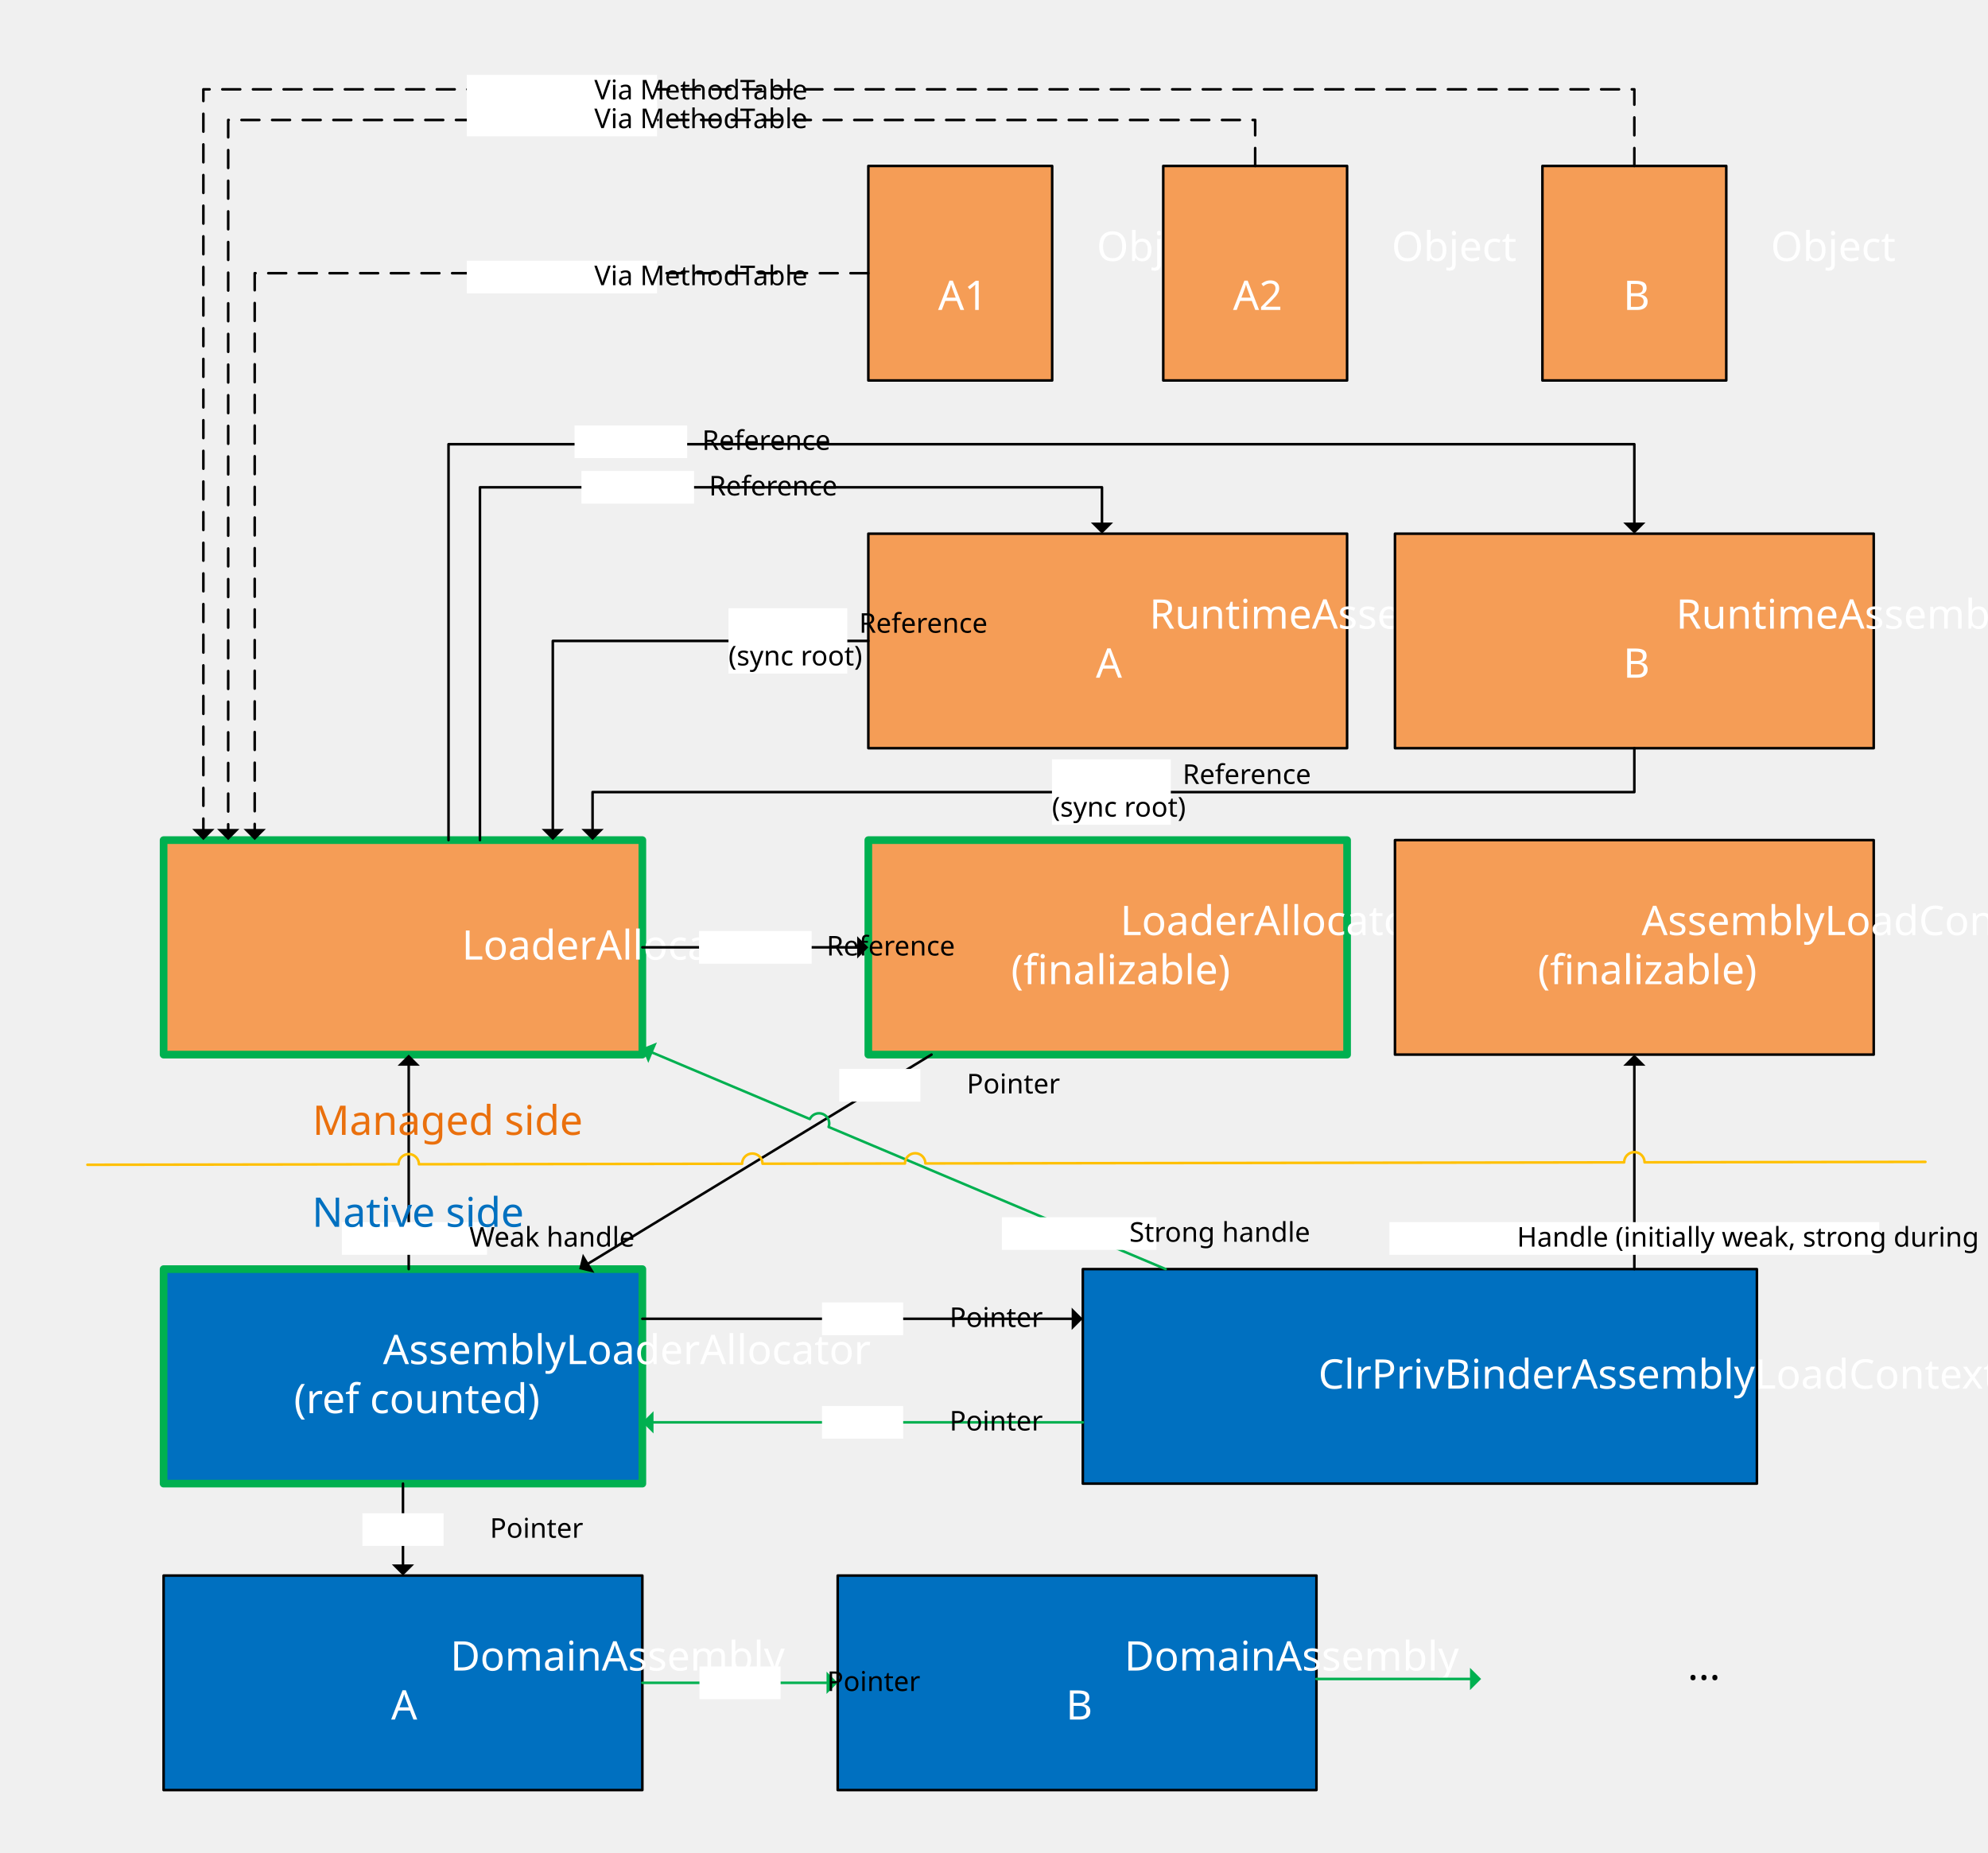
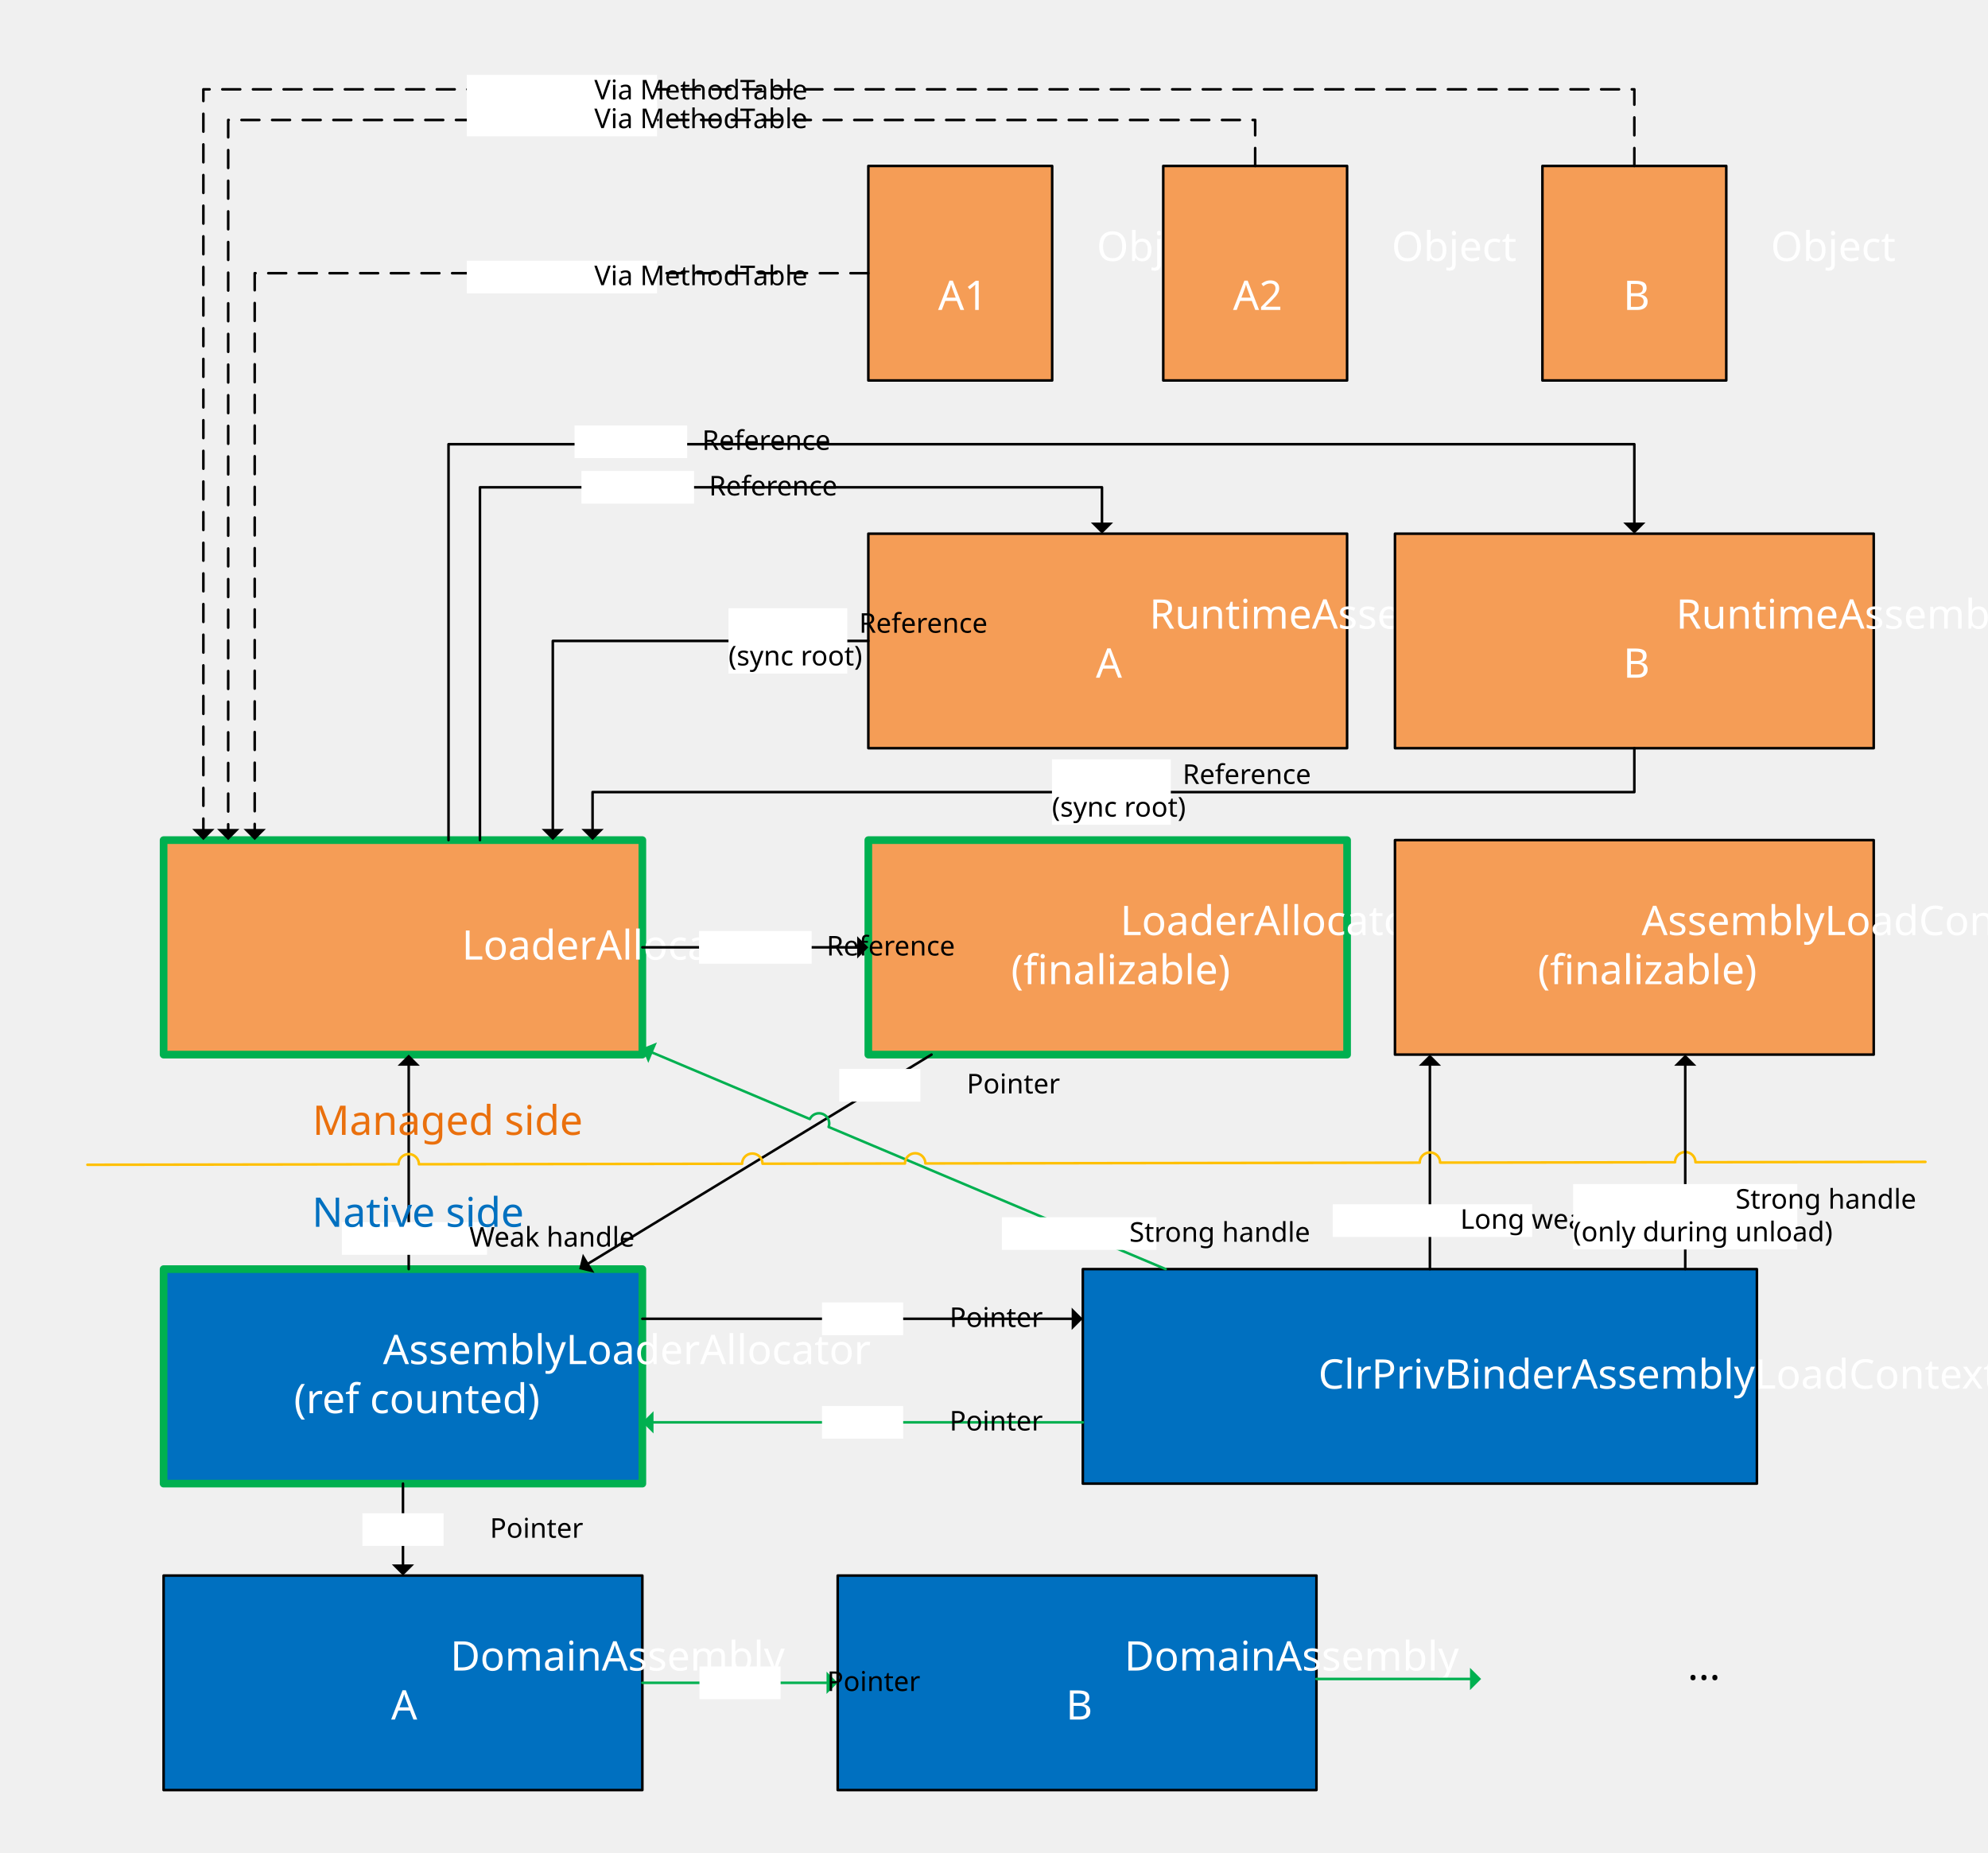
- <svg xmlns="http://www.w3.org/2000/svg" xmlns:ns1="http://schemas.microsoft.com/visio/2003/SVGExtensions/" xmlns:xlink="http://www.w3.org/1999/xlink" width="8.11in" height="7.557in" viewBox="0 0 583.926 544.114" xml:space="preserve" color-interpolation-filters="sRGB" class="st20">
+ <svg xmlns="http://www.w3.org/2000/svg" xmlns:ns1="http://schemas.microsoft.com/visio/2003/SVGExtensions/" xmlns:xlink="http://www.w3.org/1999/xlink" width="8.11in" height="7.557in" viewBox="0 0 583.926 544.114" xml:space="preserve" color-interpolation-filters="sRGB" class="st19">
  <ns1:documentProperties ns1:langID="1033" ns1:viewMarkup="false">
    <ns1:userDefs>
      <ns1:ud ns1:nameU="msvNoAutoConnect" ns1:val="VT0(1):26" />
    </ns1:userDefs>
  </ns1:documentProperties>
  <style type="text/css">
	
		.st1 {fill:#f59d56;stroke:#000000;stroke-linecap:round;stroke-linejoin:round;stroke-width:0.75}
		.st2 {fill:#ffffff;font-family:Calibri;font-size:1em}
		.st3 {font-size:1em}
		.st4 {fill:#f59d56;stroke:#00b050;stroke-linecap:round;stroke-linejoin:round;stroke-width:2.25}
		.st5 {fill:#0070c0;stroke:#00b050;stroke-linecap:round;stroke-linejoin:round;stroke-width:2.25}
		.st6 {fill:#0070c0;stroke:#000000;stroke-linecap:round;stroke-linejoin:round;stroke-width:0.75}
		.st7 {marker-end:url(#mrkr2-52);stroke:#000000;stroke-dasharray:5.25,3.75;stroke-linecap:round;stroke-linejoin:round;stroke-width:0.75}
		.st8 {fill:#000000;fill-opacity:1;stroke:#000000;stroke-opacity:1;stroke-width:0.229}
		.st9 {fill:#ffffff;stroke:none;stroke-linecap:butt;stroke-width:7.2}
		.st10 {fill:#000000;font-family:Calibri;font-size:0.667em}
		.st11 {marker-end:url(#mrkr2-52);stroke:#000000;stroke-linecap:round;stroke-linejoin:round;stroke-width:0.75}
- 		.st12 {fill:#ffffff;stroke:none;stroke-linecap:butt}
- 		.st13 {marker-end:url(#mrkr2-125);stroke:#00b050;stroke-linecap:round;stroke-linejoin:round;stroke-width:0.75}
- 		.st14 {fill:#00b050;fill-opacity:1;stroke:#00b050;stroke-opacity:1;stroke-width:0.229}
- 		.st15 {fill:none;stroke:none;stroke-linecap:round;stroke-linejoin:round;stroke-width:0.75}
- 		.st16 {fill:#000000;font-family:Calibri;font-size:1em}
- 		.st17 {stroke:#ffc000;stroke-linecap:round;stroke-linejoin:round;stroke-width:0.75}
- 		.st18 {fill:#ea700d;font-family:Calibri;font-size:1em}
- 		.st19 {fill:#0070c0;font-family:Calibri;font-size:1em}
- 		.st20 {fill:none;fill-rule:evenodd;font-size:12px;overflow:visible;stroke-linecap:square;stroke-miterlimit:3}
+ 		.st12 {marker-end:url(#mrkr2-125);stroke:#00b050;stroke-linecap:round;stroke-linejoin:round;stroke-width:0.75}
+ 		.st13 {fill:#00b050;fill-opacity:1;stroke:#00b050;stroke-opacity:1;stroke-width:0.229}
+ 		.st14 {fill:none;stroke:none;stroke-linecap:round;stroke-linejoin:round;stroke-width:0.75}
+ 		.st15 {fill:#000000;font-family:Calibri;font-size:1em}
+ 		.st16 {stroke:#ffc000;stroke-linecap:round;stroke-linejoin:round;stroke-width:0.75}
+ 		.st17 {fill:#ea700d;font-family:Calibri;font-size:1em}
+ 		.st18 {fill:#0070c0;font-family:Calibri;font-size:1em}
+ 		.st19 {fill:none;fill-rule:evenodd;font-size:12px;overflow:visible;stroke-linecap:square;stroke-miterlimit:3}
	
	</style>
  <defs id="Markers">
    <g id="lend2">
      <path d="M 1 1 L 0 0 L 1 -1 L 1 1 " style="stroke:none" />
    </g>
    <marker id="mrkr2-52" class="st8" ns1:arrowType="2" ns1:arrowSize="2" ns1:setback="4.36" refX="-4.36" orient="auto" markerUnits="strokeWidth" overflow="visible">
      <use xlink:href="#lend2" transform="scale(-4.36,-4.36) " />
    </marker>
-     <marker id="mrkr2-125" class="st14" ns1:arrowType="2" ns1:arrowSize="2" ns1:setback="4.36" refX="-4.36" orient="auto" markerUnits="strokeWidth" overflow="visible">
+     <marker id="mrkr2-125" class="st13" ns1:arrowType="2" ns1:arrowSize="2" ns1:setback="4.36" refX="-4.36" orient="auto" markerUnits="strokeWidth" overflow="visible">
      <use xlink:href="#lend2" transform="scale(-4.36,-4.36) " />
    </marker>
  </defs>
  <g ns1:mID="0" ns1:index="1" ns1:groupContext="foregroundPage">
    <ns1:pageProperties ns1:drawingScale="1" ns1:pageScale="1" ns1:drawingUnits="19" ns1:shadowOffsetX="9" ns1:shadowOffsetY="-9" />
    <ns1:layer ns1:name="Connector" ns1:index="0" />
    <g id="shape1-1" ns1:mID="1" ns1:groupContext="shape" transform="translate(255.051,-432.375)">
      <ns1:textBlock ns1:margins="rect(4,4,4,4)" />
      <ns1:textRect cx="27" cy="512.614" width="54" height="63" />
      <rect x="0" y="481.114" width="54" height="63" class="st1" />
      <text x="10.91" y="509.01" class="st2" ns1:langID="1033">
        <ns1:paragraph ns1:horizAlign="1" />
        <ns1:tabList />Object<ns1:newlineChar />
        <tspan x="20.49" dy="1.2em" class="st3">A1</tspan>
      </text>
    </g>
    <g id="shape2-5" ns1:mID="2" ns1:groupContext="shape" transform="translate(341.676,-432.375)">
      <ns1:textBlock ns1:margins="rect(4,4,4,4)" />
      <ns1:textRect cx="27" cy="512.614" width="54" height="63" />
      <rect x="0" y="481.114" width="54" height="63" class="st1" />
      <text x="10.91" y="509.01" class="st2" ns1:langID="1033">
        <ns1:paragraph ns1:horizAlign="1" />
        <ns1:tabList />Object<ns1:newlineChar />
        <tspan x="20.49" dy="1.2em" class="st3">A2</tspan>
      </text>
    </g>
    <g id="shape3-9" ns1:mID="3" ns1:groupContext="shape" transform="translate(453.051,-432.375)">
      <ns1:textBlock ns1:margins="rect(4,4,4,4)" />
      <ns1:textRect cx="27" cy="512.614" width="54" height="63" />
      <rect x="0" y="481.114" width="54" height="63" class="st1" />
      <text x="10.91" y="509.01" class="st2" ns1:langID="1033">
        <ns1:paragraph ns1:horizAlign="1" />
        <ns1:tabList />Object<ns1:newlineChar />
        <tspan x="23.74" dy="1.2em" class="st3">B</tspan>
      </text>
    </g>
    <g id="shape4-13" ns1:mID="4" ns1:groupContext="shape" transform="translate(255.051,-324.375)">
      <ns1:textBlock ns1:margins="rect(4,4,4,4)" />
      <ns1:textRect cx="70.312" cy="512.614" width="140.63" height="63" />
      <rect x="0" y="481.114" width="140.625" height="63" class="st1" />
      <text x="26.4" y="509.01" class="st2" ns1:langID="1033">
        <ns1:paragraph ns1:horizAlign="1" />
        <ns1:tabList />RuntimeAssembly<ns1:newlineChar />
        <tspan x="66.84" dy="1.2em" class="st3">A</tspan>
      </text>
    </g>
    <g id="shape5-17" ns1:mID="5" ns1:groupContext="shape" transform="translate(409.738,-324.375)">
      <ns1:textBlock ns1:margins="rect(4,4,4,4)" />
      <ns1:textRect cx="70.312" cy="512.614" width="140.63" height="63" />
      <rect x="0" y="481.114" width="140.625" height="63" class="st1" />
      <text x="26.4" y="509.01" class="st2" ns1:langID="1033">
        <ns1:paragraph ns1:horizAlign="1" />
        <ns1:tabList />RuntimeAssembly<ns1:newlineChar />
        <tspan x="67.05" dy="1.2em" class="st3">B</tspan>
      </text>
    </g>
    <g id="shape6-21" ns1:mID="6" ns1:groupContext="shape" transform="translate(48.0507,-234.375)">
      <ns1:textBlock ns1:margins="rect(4,4,4,4)" />
      <ns1:textRect cx="70.312" cy="512.614" width="140.63" height="63" />
      <rect x="0" y="481.114" width="140.625" height="63" class="st4" />
      <text x="31.46" y="516.21" class="st2" ns1:langID="1033">
        <ns1:paragraph ns1:horizAlign="1" />
        <ns1:tabList />LoaderAllocator</text>
    </g>
    <g id="shape7-24" ns1:mID="7" ns1:groupContext="shape" transform="translate(255.051,-234.375)">
      <ns1:textBlock ns1:margins="rect(4,4,4,4)" />
      <ns1:textRect cx="70.312" cy="512.614" width="140.63" height="63" />
      <rect x="0" y="481.114" width="140.625" height="63" class="st4" />
      <text x="17.84" y="509.01" class="st2" ns1:langID="1033">
        <ns1:paragraph ns1:horizAlign="1" />
        <ns1:tabList />LoaderAllocatorScout<ns1:newlineChar />
        <tspan x="41.93" dy="1.2em" class="st3">(finalizable)</tspan>
      </text>
    </g>
    <g id="shape8-28" ns1:mID="8" ns1:groupContext="shape" transform="translate(409.738,-234.375)">
      <ns1:textBlock ns1:margins="rect(4,4,4,4)" />
      <ns1:textRect cx="70.312" cy="512.614" width="140.63" height="63" />
      <rect x="0" y="481.114" width="140.625" height="63" class="st1" />
      <text x="16.29" y="509.01" class="st2" ns1:langID="1033">
        <ns1:paragraph ns1:horizAlign="1" />
        <ns1:tabList />AssemblyLoadContext<ns1:newlineChar />
        <tspan x="41.93" dy="1.2em" class="st3">(finalizable)</tspan>
      </text>
    </g>
    <g id="shape9-32" ns1:mID="9" ns1:groupContext="shape" transform="translate(48.0507,-108.375)">
      <ns1:textBlock ns1:margins="rect(4,4,4,4)" />
      <ns1:textRect cx="70.312" cy="512.614" width="140.63" height="63" />
      <rect x="0" y="481.114" width="140.625" height="63" class="st5" />
      <text x="8.27" y="509.01" class="st2" ns1:langID="1033">
        <ns1:paragraph ns1:horizAlign="1" />
        <ns1:tabList />AssemblyLoaderAllocator<ns1:newlineChar />
        <tspan x="38.26" dy="1.2em" class="st3">(ref counted)</tspan>
      </text>
    </g>
    <g id="shape10-36" ns1:mID="10" ns1:groupContext="shape" transform="translate(318.051,-108.375)">
      <ns1:textBlock ns1:margins="rect(4,4,4,4)" />
      <ns1:textRect cx="99" cy="512.614" width="198" height="63" />
      <rect x="0" y="481.114" width="198" height="63" class="st6" />
      <text x="13.01" y="516.21" class="st2" ns1:langID="1033">
        <ns1:paragraph ns1:horizAlign="1" />
        <ns1:tabList />ClrPrivBinderAssemblyLoadContext</text>
    </g>
    <g id="shape11-39" ns1:mID="11" ns1:groupContext="shape" transform="translate(48.0507,-18.375)">
      <ns1:textBlock ns1:margins="rect(4,4,4,4)" />
      <ns1:textRect cx="70.312" cy="512.614" width="140.63" height="63" />
      <rect x="0" y="481.114" width="140.625" height="63" class="st6" />
      <text x="28.07" y="509.01" class="st2" ns1:langID="1033">
        <ns1:paragraph ns1:horizAlign="1" />
        <ns1:tabList />DomainAssembly<ns1:newlineChar />
        <tspan x="66.84" dy="1.2em" class="st3">A</tspan>
      </text>
    </g>
    <g id="shape12-43" ns1:mID="12" ns1:groupContext="shape" transform="translate(246.051,-18.375)">
      <ns1:textBlock ns1:margins="rect(4,4,4,4)" />
      <ns1:textRect cx="70.312" cy="512.614" width="140.63" height="63" />
      <rect x="0" y="481.114" width="140.625" height="63" class="st6" />
      <text x="28.07" y="509.01" class="st2" ns1:langID="1033">
        <ns1:paragraph ns1:horizAlign="1" />
        <ns1:tabList />DomainAssembly<ns1:newlineChar />
        <tspan x="67.05" dy="1.2em" class="st3">B</tspan>
      </text>
    </g>
    <g id="shape14-47" ns1:mID="14" ns1:groupContext="shape" ns1:layerMember="0" transform="translate(255.051,-463.875)">
      <ns1:textBlock ns1:margins="rect(4,4,4,4)" />
      <ns1:textRect cx="-90" cy="545.239" width="65.71" height="17.604" />
      <path d="M0 544.11 L-180.24 544.11 L-180.24 707.34" class="st7" />
      <rect ns1:rectContext="textBkgnd" x="-117.945" y="540.44" width="55.89" height="9.6" class="st9" />
      <text x="-117.94" y="547.64" class="st10" ns1:langID="1033">
        <ns1:paragraph ns1:horizAlign="1" />
        <ns1:tabList />Via MethodTable</text>
    </g>
    <g id="shape15-55" ns1:mID="15" ns1:groupContext="shape" ns1:layerMember="0" transform="translate(368.676,-495.375)">
      <ns1:textBlock ns1:margins="rect(4,4,4,4)" />
      <ns1:textRect cx="-203.625" cy="530.614" width="65.71" height="17.604" />
      <path d="M0 544.11 L0 530.61 L-301.65 530.61 L-301.65 738.84" class="st7" />
      <rect ns1:rectContext="textBkgnd" x="-231.57" y="525.815" width="55.89" height="9.6" class="st9" />
      <text x="-231.57" y="533.01" class="st10" ns1:langID="1033">
        <ns1:paragraph ns1:horizAlign="1" />
        <ns1:tabList />Via MethodTable</text>
    </g>
    <g id="shape16-62" ns1:mID="16" ns1:groupContext="shape" ns1:layerMember="0" transform="translate(480.051,-495.375)">
      <ns1:textBlock ns1:margins="rect(4,4,4,4)" />
      <ns1:textRect cx="-315" cy="522.177" width="65.71" height="17.604" />
      <path d="M0 544.11 L0 521.61 L-420.32 521.61 L-420.32 738.84" class="st7" />
      <rect ns1:rectContext="textBkgnd" x="-342.945" y="517.377" width="55.89" height="9.6" class="st9" />
      <text x="-342.94" y="524.58" class="st10" ns1:langID="1033">
        <ns1:paragraph ns1:horizAlign="1" />
        <ns1:tabList />Via MethodTable</text>
    </g>
    <g id="shape21-69" ns1:mID="21" ns1:groupContext="shape" ns1:layerMember="0" transform="translate(131.742,-297.375)">
      <ns1:textBlock ns1:margins="rect(4,4,4,4)" />
      <ns1:textRect cx="53.559" cy="427.114" width="42.9" height="17.604" />
      <path d="M0 544.11 L0 427.84 L348.31 427.84 L348.31 450.84" class="st11" />
      <rect ns1:rectContext="textBkgnd" x="37.019" y="422.315" width="33.081" height="9.6" class="st9" />
      <text x="37.02" y="429.51" class="st10" ns1:langID="1033">
        <ns1:paragraph ns1:horizAlign="1" />
        <ns1:tabList />Reference</text>
    </g>
    <g id="shape22-76" ns1:mID="22" ns1:groupContext="shape" ns1:layerMember="0" transform="translate(140.97,-297.375)">
      <ns1:textBlock ns1:margins="rect(4,4,4,4)" />
      <ns1:textRect cx="46.353" cy="440.493" width="42.9" height="17.604" />
      <path d="M0 544.11 L0 440.49 L182.71 440.49 L182.71 450.84" class="st11" />
      <rect ns1:rectContext="textBkgnd" x="29.812" y="435.693" width="33.081" height="9.6" class="st9" />
      <text x="29.81" y="442.89" class="st10" ns1:langID="1033">
        <ns1:paragraph ns1:horizAlign="1" />
        <ns1:tabList />Reference</text>
    </g>
    <g id="shape23-83" ns1:mID="23" ns1:groupContext="shape" ns1:layerMember="0" transform="translate(255.051,-355.875)">
      <ns1:textBlock ns1:margins="rect(4,4,4,4)" />
      <ns1:textRect cx="-23.625" cy="544.114" width="44.72" height="27.203" />
      <path d="M0 544.11 L-92.68 544.11 L-92.68 599.34" class="st11" />
      <rect ns1:rectContext="textBkgnd" x="-41.076" y="534.515" width="34.902" height="19.2" class="st9" />
      <text x="-40.17" y="541.71" class="st10" ns1:langID="1033">
        <ns1:paragraph ns1:horizAlign="1" />
        <ns1:tabList />Reference<ns1:newlineChar />
        <tspan x="-41.08" dy="1.2em" class="st3">(sync root)</tspan>
      </text>
    </g>
    <g id="shape24-91" ns1:mID="24" ns1:groupContext="shape" ns1:layerMember="0" transform="translate(480.051,-324.375)">
      <ns1:textBlock ns1:margins="rect(4,4,4,4)" />
      <ns1:textRect cx="-153.608" cy="557.006" width="44.72" height="27.203" />
      <path d="M0 544.11 L0 557.01 L-306 557.01 L-306 567.84" class="st11" />
      <rect ns1:rectContext="textBkgnd" x="-171.059" y="547.406" width="34.902" height="19.2" class="st9" />
      <text x="-170.15" y="554.61" class="st10" ns1:langID="1033">
        <ns1:paragraph ns1:horizAlign="1" />
        <ns1:tabList />Reference<ns1:newlineChar />
        <tspan x="-171.06" dy="1.2em" class="st3">(sync root)</tspan>
      </text>
    </g>
    <g id="shape25-99" ns1:mID="25" ns1:groupContext="shape" ns1:layerMember="0" transform="translate(188.676,-256.875)">
      <ns1:textBlock ns1:margins="rect(4,4,4,4)" />
      <ns1:textRect cx="33.188" cy="535.114" width="42.9" height="17.604" />
      <path d="M0 535.11 L63.1 535.11" class="st11" />
-       <rect ns1:rectContext="textBkgnd" x="16.647" y="530.315" width="33.081" height="9.6" class="st12" />
+       <rect ns1:rectContext="textBkgnd" x="16.647" y="530.315" width="33.081" height="9.6" class="st9" />
      <text x="16.65" y="537.51" class="st10" ns1:langID="1033">
        <ns1:paragraph ns1:horizAlign="1" />
        <ns1:tabList />Reference</text>
    </g>
    <g id="shape26-106" ns1:mID="26" ns1:groupContext="shape" ns1:layerMember="0" transform="translate(111.051,-171.375)">
      <ns1:textBlock ns1:margins="rect(4,4,4,4)" />
      <ns1:textRect cx="10.688" cy="535.114" width="52.45" height="17.604" />
      <path d="M9 544.11 L9 484.38" class="st11" />
-       <rect ns1:rectContext="textBkgnd" x="-10.629" y="530.315" width="42.632" height="9.6" class="st12" />
+       <rect ns1:rectContext="textBkgnd" x="-10.629" y="530.315" width="42.632" height="9.6" class="st9" />
      <text x="-10.63" y="537.51" class="st10" ns1:langID="1033">
        <ns1:paragraph ns1:horizAlign="1" />
        <ns1:tabList />Weak handle</text>
    </g>
    <g id="shape27-113" ns1:mID="27" ns1:groupContext="shape" ns1:layerMember="0" transform="translate(188.676,-147.78)">
      <ns1:textBlock ns1:margins="rect(4,4,4,4)" />
      <ns1:textRect cx="64.688" cy="535.114" width="40" height="17.604" />
      <path d="M0 535.11 L126.1 535.11" class="st11" />
-       <rect ns1:rectContext="textBkgnd" x="52.768" y="530.315" width="23.84" height="9.6" class="st12" />
+       <rect ns1:rectContext="textBkgnd" x="52.768" y="530.315" width="23.84" height="9.6" class="st9" />
      <text x="52.77" y="537.51" class="st10" ns1:langID="1033">
        <ns1:paragraph ns1:horizAlign="1" />
        <ns1:tabList />Pointer</text>
    </g>
    <g id="shape28-120" ns1:mID="28" ns1:groupContext="shape" ns1:layerMember="0" transform="translate(318.051,-117.375)">
      <ns1:textBlock ns1:margins="rect(4,4,4,4)" />
      <ns1:textRect cx="-64.688" cy="535.114" width="40" height="17.604" />
-       <path d="M0 535.11 L-126.1 535.11" class="st13" />
-       <rect ns1:rectContext="textBkgnd" x="-76.607" y="530.315" width="23.84" height="9.6" class="st12" />
+       <path d="M0 535.11 L-126.1 535.11" class="st12" />
+       <rect ns1:rectContext="textBkgnd" x="-76.607" y="530.315" width="23.84" height="9.6" class="st9" />
      <text x="-76.61" y="537.51" class="st10" ns1:langID="1033">
        <ns1:paragraph ns1:horizAlign="1" />
        <ns1:tabList />Pointer</text>
    </g>
    <g id="shape29-128" ns1:mID="29" ns1:groupContext="shape" ns1:layerMember="0" transform="translate(109.363,-108.375)">
      <ns1:textBlock ns1:margins="rect(4,4,4,4)" />
      <ns1:textRect cx="9" cy="557.614" width="40" height="17.604" />
      <path d="M9 544.11 L9 567.84" class="st11" />
      <rect ns1:rectContext="textBkgnd" x="-2.92" y="552.815" width="23.84" height="9.6" class="st9" />
      <text x="-2.92" y="560.01" class="st10" ns1:langID="1033">
        <ns1:paragraph ns1:horizAlign="1" />
        <ns1:tabList />Pointer</text>
    </g>
    <g id="shape30-135" ns1:mID="30" ns1:groupContext="shape" ns1:layerMember="0" transform="translate(188.676,-40.875)">
      <ns1:textBlock ns1:margins="rect(4,4,4,4)" />
      <ns1:textRect cx="28.688" cy="535.114" width="40" height="17.604" />
-       <path d="M0 535.11 L54.1 535.11" class="st13" />
+       <path d="M0 535.11 L54.1 535.11" class="st12" />
      <rect ns1:rectContext="textBkgnd" x="16.768" y="530.315" width="23.84" height="9.6" class="st9" />
      <text x="16.77" y="537.51" class="st10" ns1:langID="1033">
        <ns1:paragraph ns1:horizAlign="1" />
        <ns1:tabList />Pointer</text>
    </g>
    <g id="shape31-142" ns1:mID="31" ns1:groupContext="shape" ns1:layerMember="0" transform="translate(386.676,-42)">
-       <path d="M0 535.11 L45.1 535.11" class="st13" />
-     </g>
-     <g id="shape32-147" ns1:mID="32" ns1:groupContext="shape" ns1:layerMember="0" transform="translate(471.051,-171.375)">
-       <ns1:textBlock ns1:margins="rect(4,4,4,4)" />
-       <ns1:textRect cx="9" cy="535.114" width="153.71" height="17.604" />
+       <path d="M0 535.11 L45.1 535.11" class="st12" />
+     </g>
+     <g id="shape32-147" ns1:mID="32" ns1:groupContext="shape" ns1:layerMember="0" transform="translate(410.999,-171.375)">
+       <ns1:textBlock ns1:margins="rect(4,4,4,4)" />
+       <ns1:textRect cx="9.751" cy="529.864" width="68.41" height="17.604" />
      <path d="M9 544.11 L9 484.38" class="st11" />
-       <rect ns1:rectContext="textBkgnd" x="-62.946" y="530.315" width="143.893" height="9.6" class="st9" />
-       <text x="-62.95" y="537.51" class="st10" ns1:langID="1033">
-         <ns1:paragraph ns1:horizAlign="1" />
-         <ns1:tabList />Handle (initially weak, strong during unload)</text>
+       <rect ns1:rectContext="textBkgnd" x="-19.545" y="525.065" width="58.593" height="9.6" class="st9" />
+       <text x="-19.55" y="532.26" class="st10" ns1:langID="1033">
+         <ns1:paragraph ns1:horizAlign="1" />
+         <ns1:tabList />Long weak handle</text>
    </g>
    <g id="shape33-154" ns1:mID="33" ns1:groupContext="shape" ns1:layerMember="0" transform="translate(273.613,-234.375)">
      <ns1:textBlock ns1:margins="rect(4,4,4,4)" />
      <ns1:textRect cx="-15.188" cy="553.114" width="40" height="17.604" />
      <path d="M0 544.11 L-100.71 605.41" class="st11" />
      <rect ns1:rectContext="textBkgnd" x="-27.107" y="548.315" width="23.84" height="9.6" class="st9" />
      <text x="-27.11" y="555.51" class="st10" ns1:langID="1033">
        <ns1:paragraph ns1:horizAlign="1" />
        <ns1:tabList />Pointer</text>
    </g>
    <g id="shape34-161" ns1:mID="34" ns1:groupContext="shape" ns1:layerMember="0" transform="translate(342.379,-171.375)">
      <ns1:textBlock ns1:margins="rect(4,4,4,4)" />
      <ns1:textRect cx="-25.406" cy="533.679" width="55.22" height="17.604" />
-       <path d="M0 544.11 L-98.99 502.36 A3 3 -180 0 0 -104.51 500.03 L-150.69 480.55" class="st13" />
+       <path d="M0 544.11 L-98.99 502.36 A3 3 -180 0 0 -104.51 500.03 L-150.69 480.55" class="st12" />
      <rect ns1:rectContext="textBkgnd" x="-48.105" y="528.879" width="45.398" height="9.6" class="st9" />
      <text x="-48.11" y="536.08" class="st10" ns1:langID="1033">
        <ns1:paragraph ns1:horizAlign="1" />
        <ns1:tabList />Strong handle</text>
    </g>
    <g id="shape35-168" ns1:mID="35" ns1:groupContext="shape" transform="translate(431.676,-43.0313)">
      <ns1:textBlock ns1:margins="rect(4,4,4,4)" />
      <ns1:textRect cx="12.375" cy="532.771" width="24.75" height="22.688" />
-       <rect x="0" y="521.427" width="24.75" height="22.688" class="st15" />
-       <text x="7.83" y="536.37" class="st16" ns1:langID="1033">
+       <rect x="0" y="521.427" width="24.75" height="22.688" class="st14" />
+       <text x="7.83" y="536.37" class="st15" ns1:langID="1033">
        <ns1:paragraph ns1:horizAlign="1" />
        <ns1:tabList />...</text>
    </g>
    <g id="shape36-171" ns1:mID="36" ns1:groupContext="shape" ns1:layerMember="0" transform="translate(25.6723,-193.449)">
-       <path d="M0 535.54 L91.38 535.4 A3 3 0 1 1 97.38 535.39 L192.3 535.24 A3 3 0 1 1 198.3 535.23 L240.14 535.16 A3 3 0 0        1 246.14 535.15 L451.38 534.83 A3 3 0 1 1 457.38 534.82 L539.88 534.69" class="st17" />
+       <path d="M0 535.54 L91.38 535.4 A3 3 0 1 1 97.38 535.39 L192.3 535.24 A3 3 0 1 1 198.3 535.23 L240.14 535.16 A3 3 0 0        1 246.14 535.15 L391.33 534.92 A3 3 0 1 1 397.33 534.91 L466.33 534.8 A3 3 0 0 1 472.33 534.8 L539.88 534.69" class="st16" />
    </g>
    <g id="shape37-174" ns1:mID="37" ns1:groupContext="shape" transform="translate(25.6723,-207.375)">
      <ns1:textBlock ns1:margins="rect(4,4,4,4)" />
      <ns1:textRect cx="44.156" cy="537.083" width="88.32" height="14.062" />
-       <rect x="0" y="530.052" width="88.312" height="14.062" class="st15" />
-       <text x="9.95" y="540.68" class="st18" ns1:langID="1033">
+       <rect x="0" y="530.052" width="88.312" height="14.062" class="st14" />
+       <text x="9.95" y="540.68" class="st17" ns1:langID="1033">
        <ns1:paragraph ns1:horizAlign="1" />
        <ns1:tabList />Managed side</text>
    </g>
    <g id="shape38-177" ns1:mID="38" ns1:groupContext="shape" transform="translate(18.375,-180.375)">
      <ns1:textBlock ns1:margins="rect(4,4,4,4)" />
      <ns1:textRect cx="44.156" cy="537.083" width="88.32" height="14.062" />
-       <rect x="0" y="530.052" width="88.312" height="14.062" class="st15" />
-       <text x="17.11" y="540.68" class="st19" ns1:langID="1033">
+       <rect x="0" y="530.052" width="88.312" height="14.062" class="st14" />
+       <text x="17.11" y="540.68" class="st18" ns1:langID="1033">
        <ns1:paragraph ns1:horizAlign="1" />
        <ns1:tabList />Native side</text>
+     </g>
+     <g id="shape39-180" ns1:mID="39" ns1:groupContext="shape" ns1:layerMember="0" transform="translate(486,-171.375)">
+       <ns1:textBlock ns1:margins="rect(4,4,4,4)" />
+       <ns1:textRect cx="9" cy="528.739" width="75.66" height="27.203" />
+       <path d="M9 544.11 L9 484.38" class="st11" />
+       <rect ns1:rectContext="textBkgnd" x="-23.922" y="519.14" width="65.843" height="19.2" class="st9" />
+       <text x="-13.7" y="526.34" class="st10" ns1:langID="1033">
+         <ns1:paragraph ns1:horizAlign="1" />
+         <ns1:tabList />Strong handle<ns1:newlineChar />
+         <tspan x="-23.92" dy="1.2em" class="st3">(only during unload)</tspan>
+       </text>
    </g>
  </g>
</svg>
